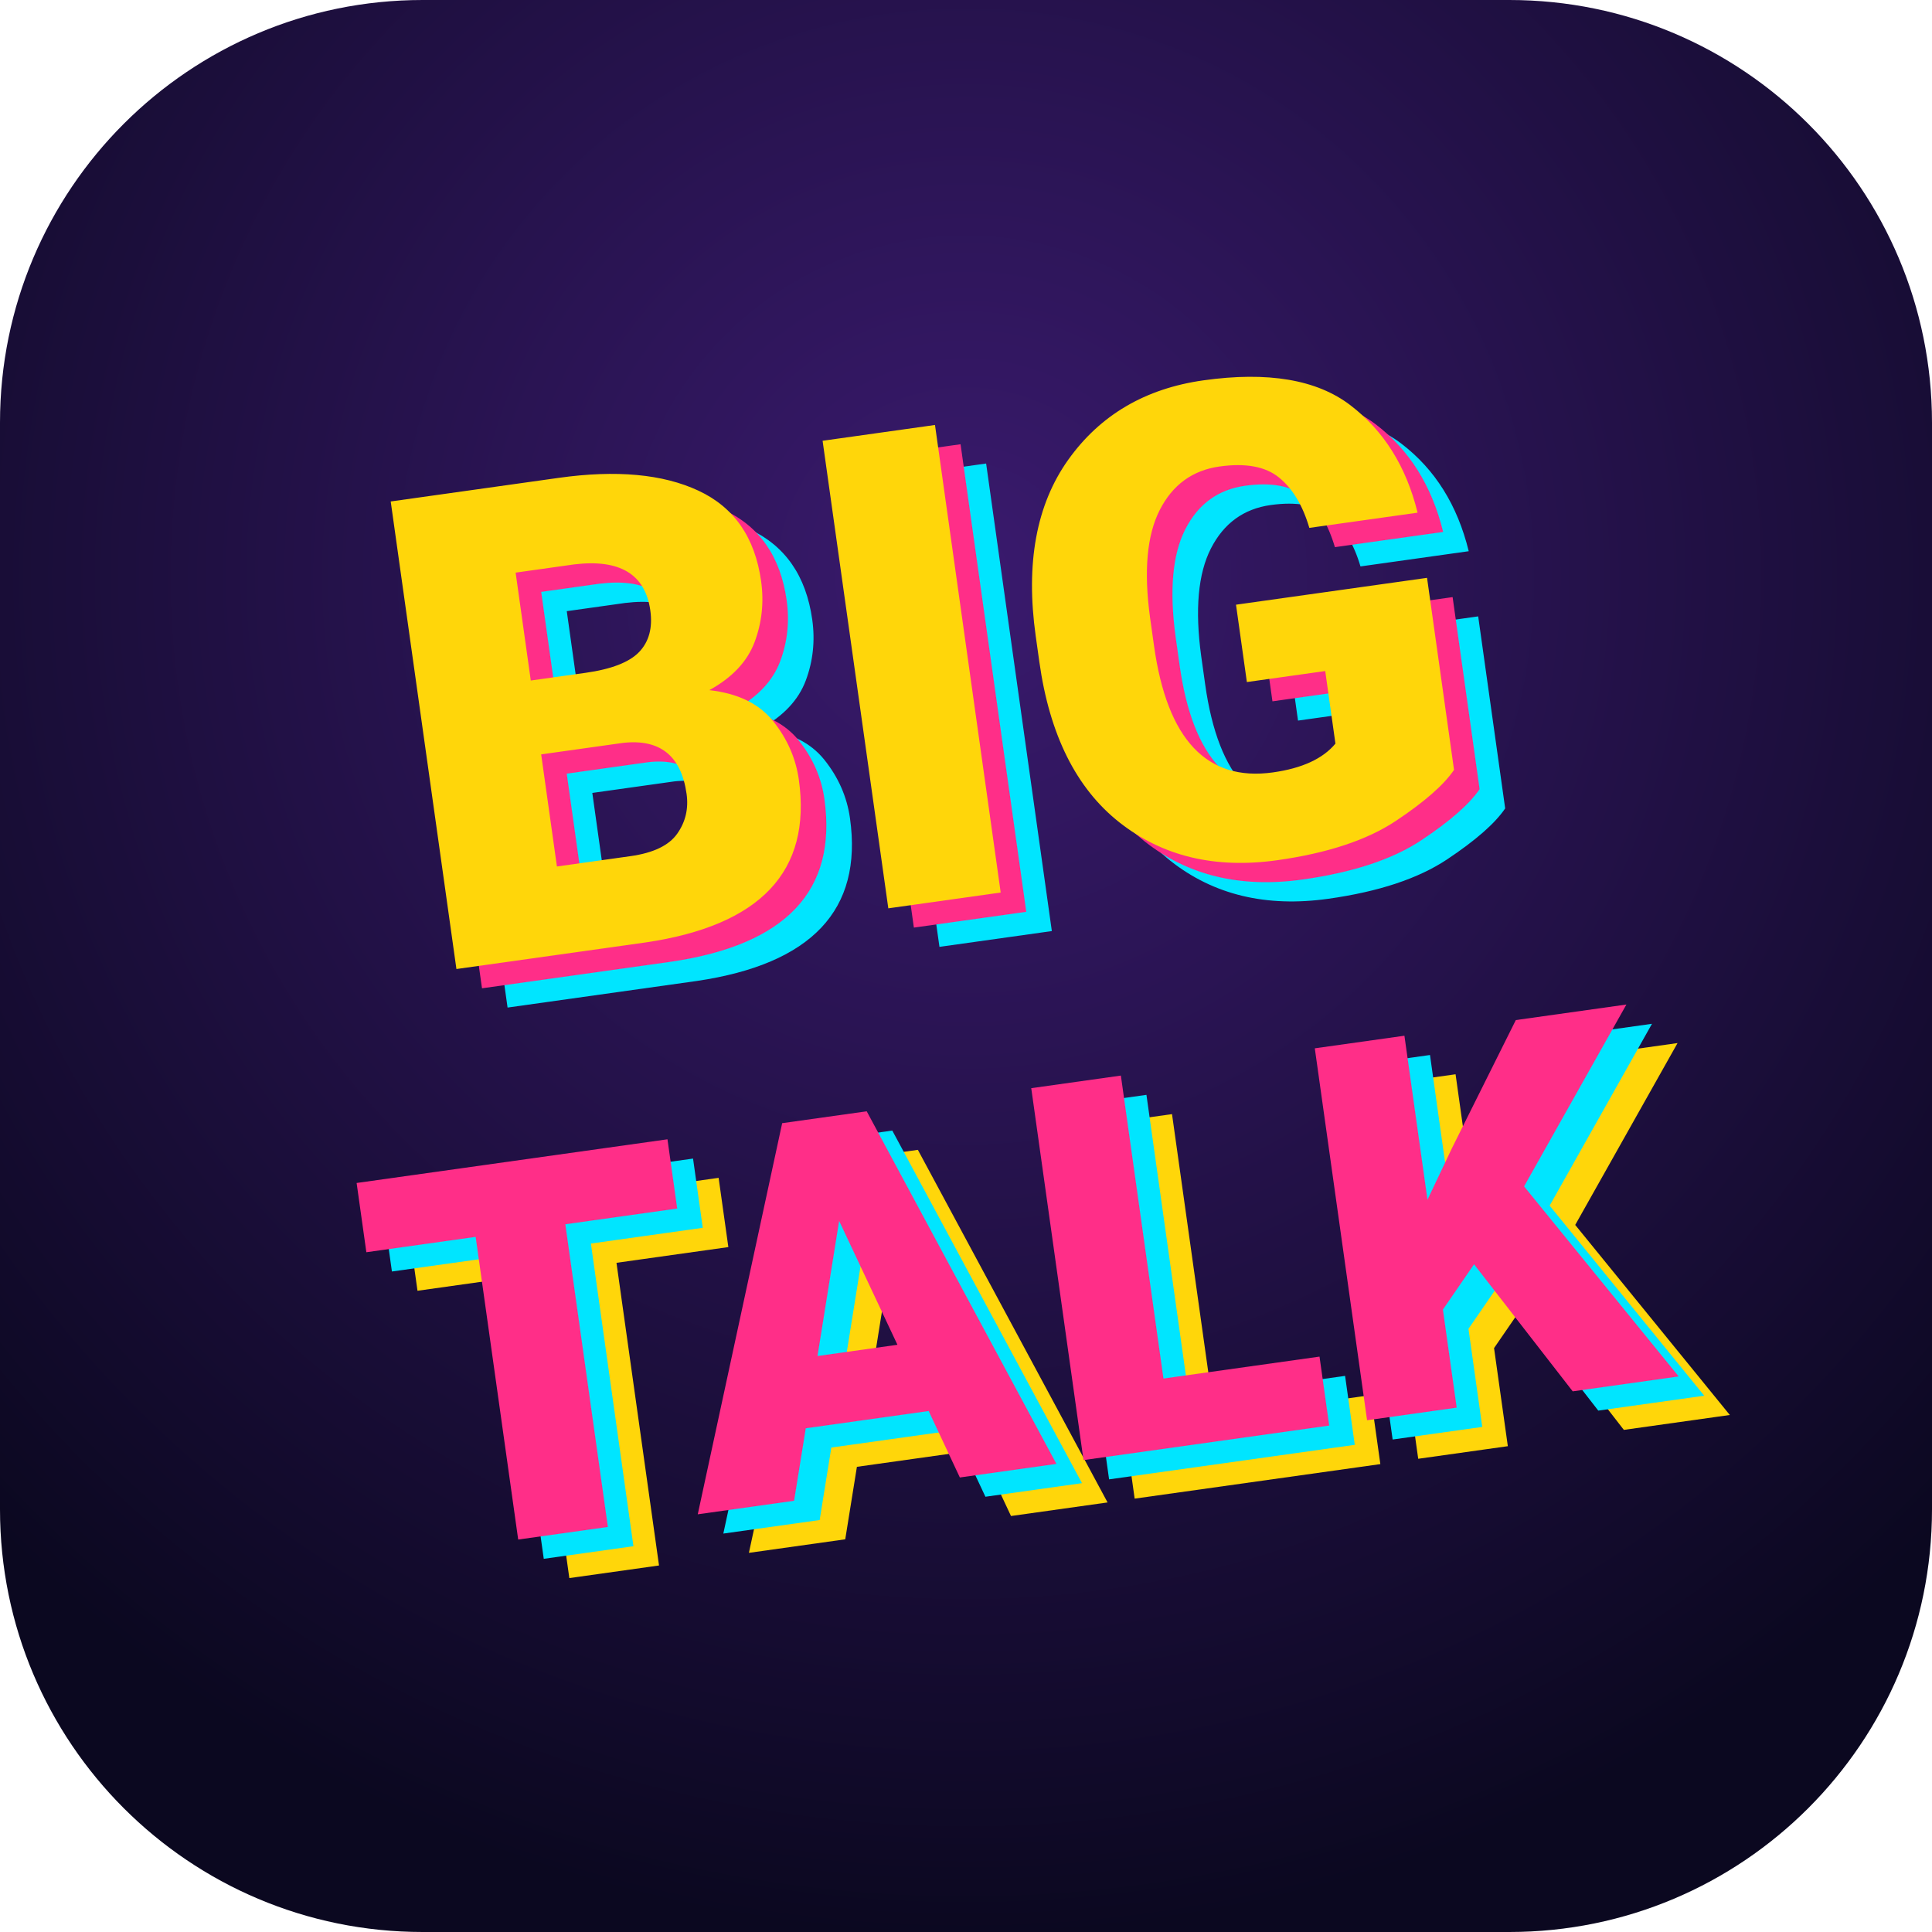
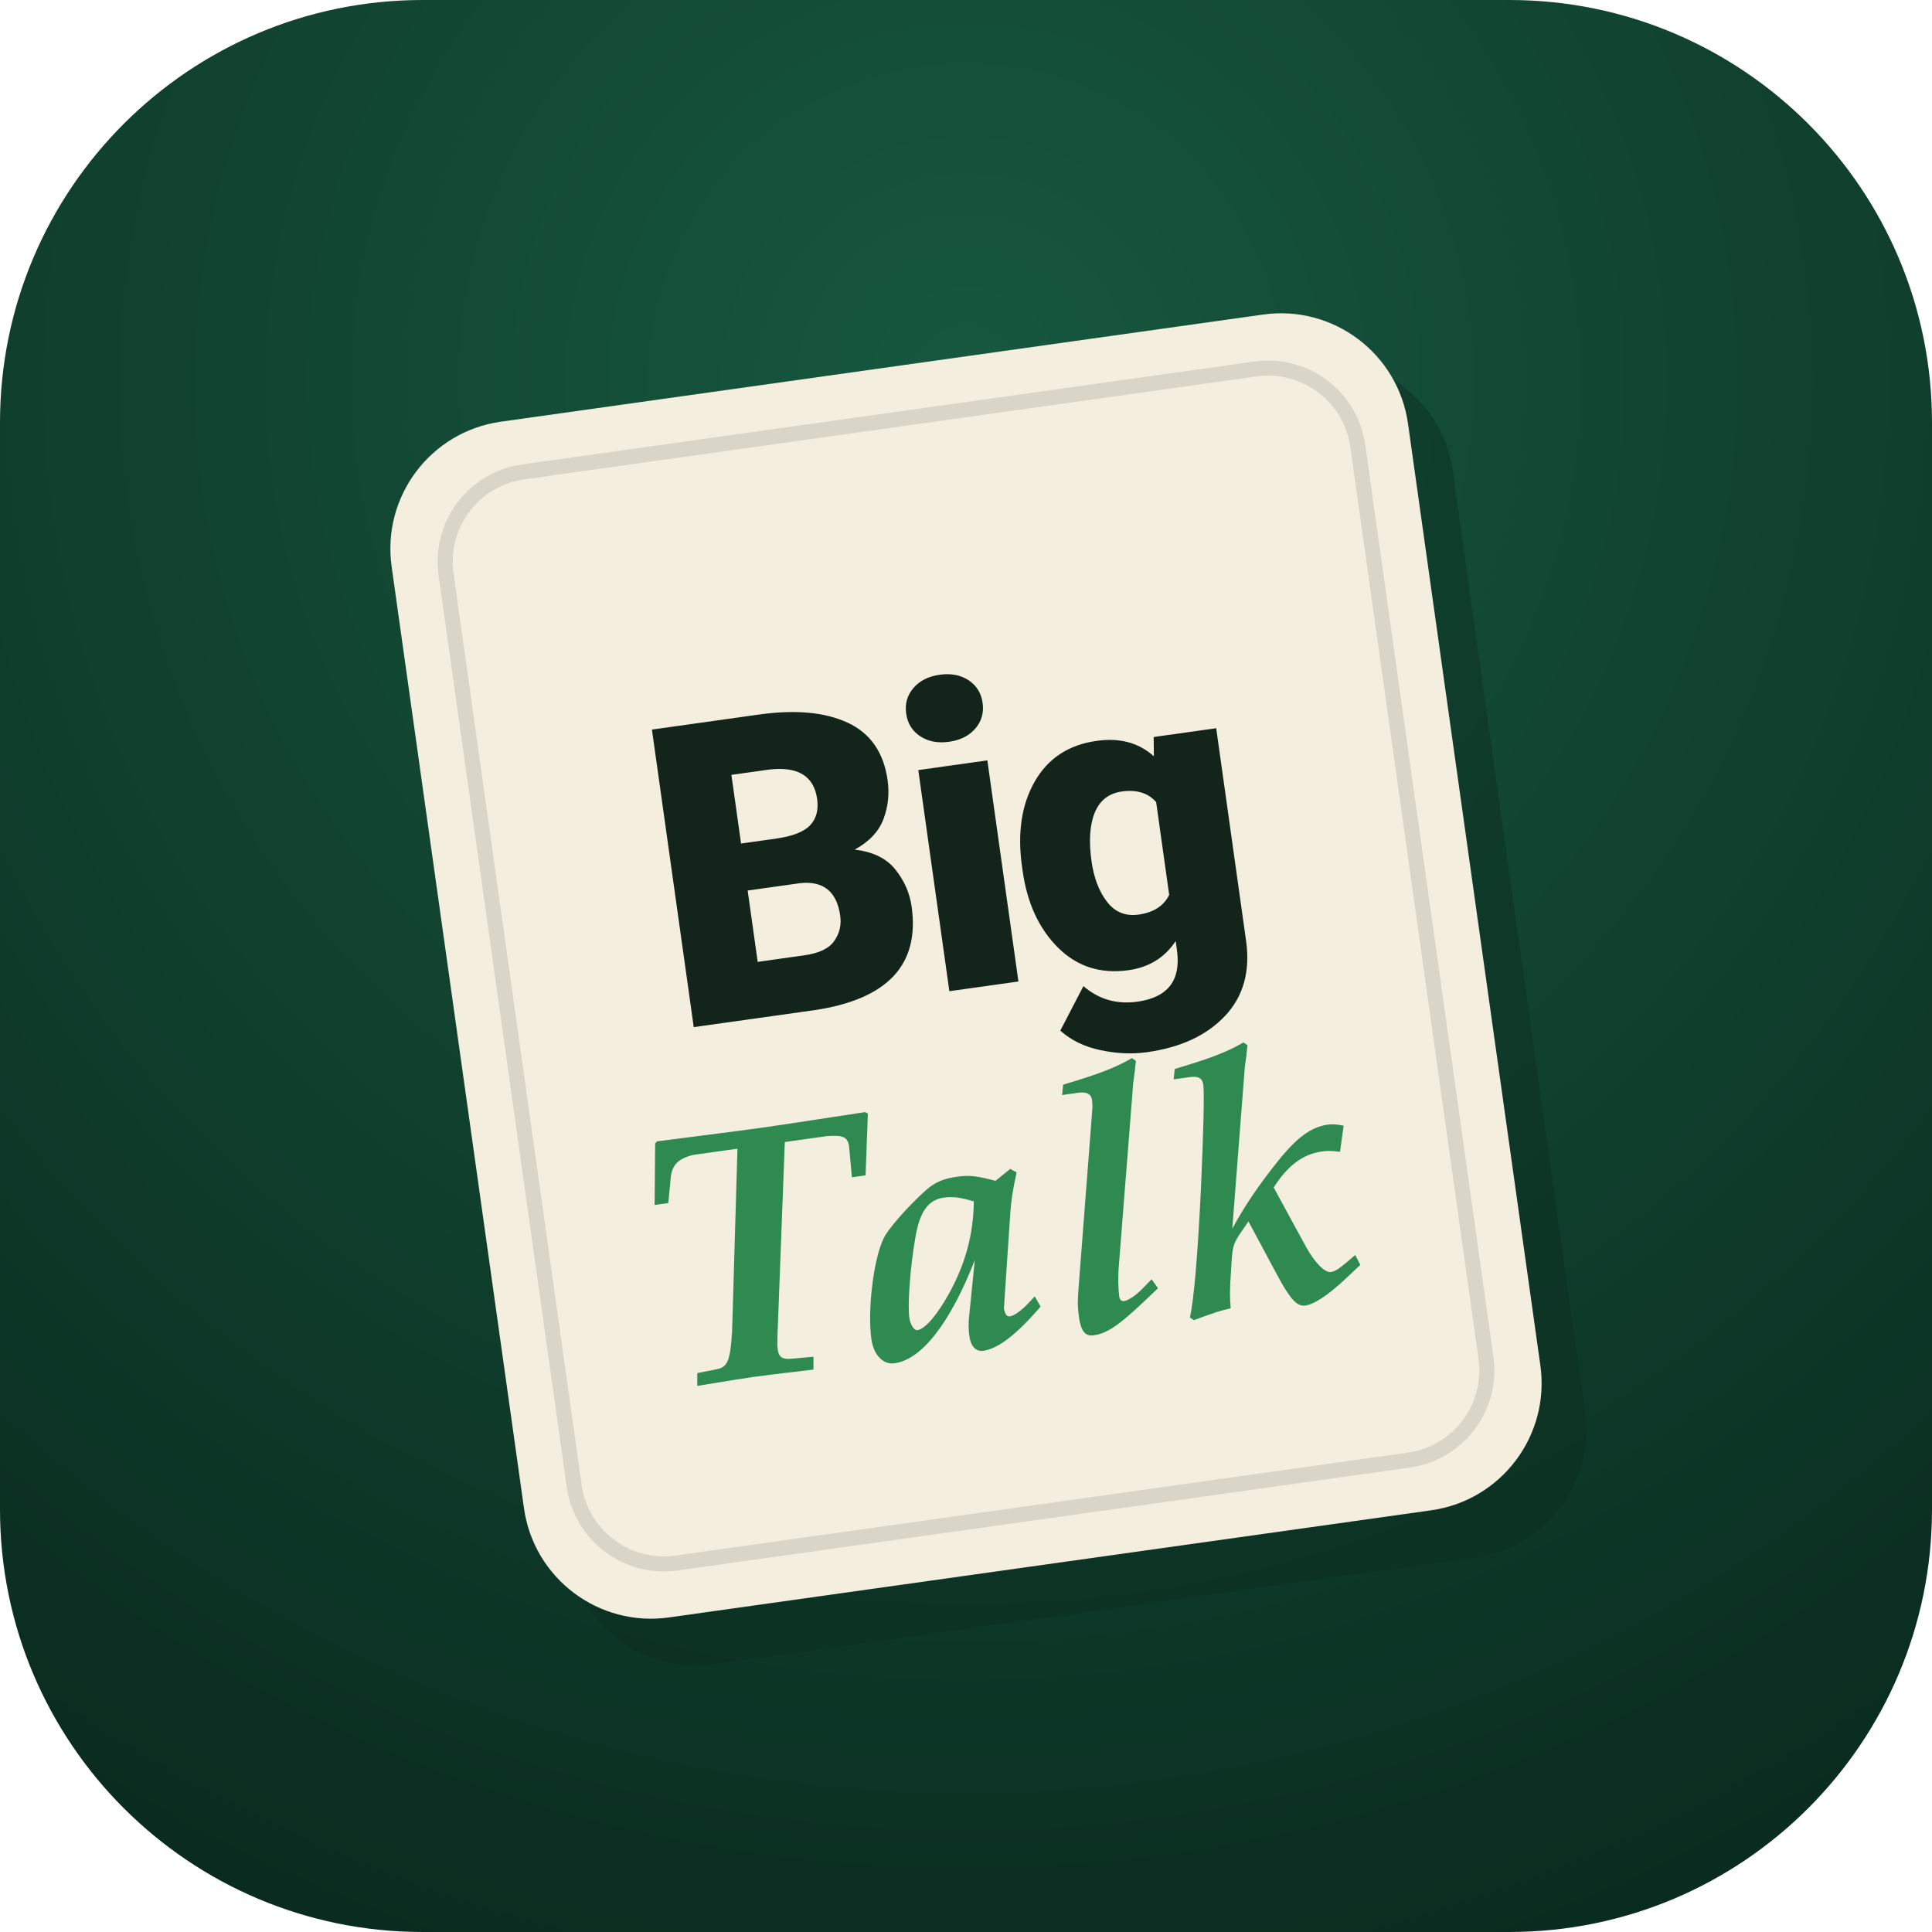
<svg xmlns="http://www.w3.org/2000/svg" viewBox="0 0 512 512">
  <defs>
-     <radialGradient id="glow" cx="50%" cy="30%" r="70%">
-       <stop offset="0" stop-color="#3a1a6e" />
-       <stop offset="1" stop-color="#0b0820" />
+     <radialGradient id="felt" cx="50%" cy="20%" r="85%">
+       <stop offset="0" stop-color="#17583f" />
+       <stop offset="1" stop-color="#0a2c20" />
    </radialGradient>
  </defs>
-   <rect width="512" height="512" rx="112" fill="url(#glow)" />
-   <g transform="rotate(-8 256 256)" font-family="Arial Black, Segoe UI Black, Roboto, sans-serif" font-weight="900" text-anchor="middle">
-     <text x="268" y="250" font-size="176" fill="#00e5ff">BIG</text>
-     <text x="262" y="244" font-size="176" fill="#ff2e88">BIG</text>
-     <text x="256" y="238" font-size="176" fill="#ffd60a">BIG</text>
-     <text x="268" y="402" font-size="140" fill="#ffd60a">TALK</text>
-     <text x="262" y="396" font-size="140" fill="#00e5ff">TALK</text>
-     <text x="256" y="390" font-size="140" fill="#ff2e88">TALK</text>
+   <rect width="512" height="512" rx="112" fill="url(#felt)" />
+   <g transform="rotate(-8 256 256)">
+     <rect x="120" y="96" width="272" height="320" rx="34" fill="#0a2c20" opacity="0.45" transform="translate(10 14)" />
+     <rect x="120" y="96" width="272" height="320" rx="34" fill="#f4eedf" />
+     <rect x="134" y="110" width="244" height="292" rx="24" fill="none" stroke="#13241b" stroke-opacity="0.12" stroke-width="4" />
+     <text x="256" y="262" text-anchor="middle" font-family="Segoe UI, Roboto, Arial, sans-serif" font-weight="900" font-size="112" fill="#13241b" letter-spacing="-4">Big</text>
+     <text x="256" y="356" text-anchor="middle" font-family="Palatino Linotype, Palatino, Georgia, serif" font-style="italic" font-weight="600" font-size="96" fill="#2f8a52">Talk</text>
  </g>
</svg>
